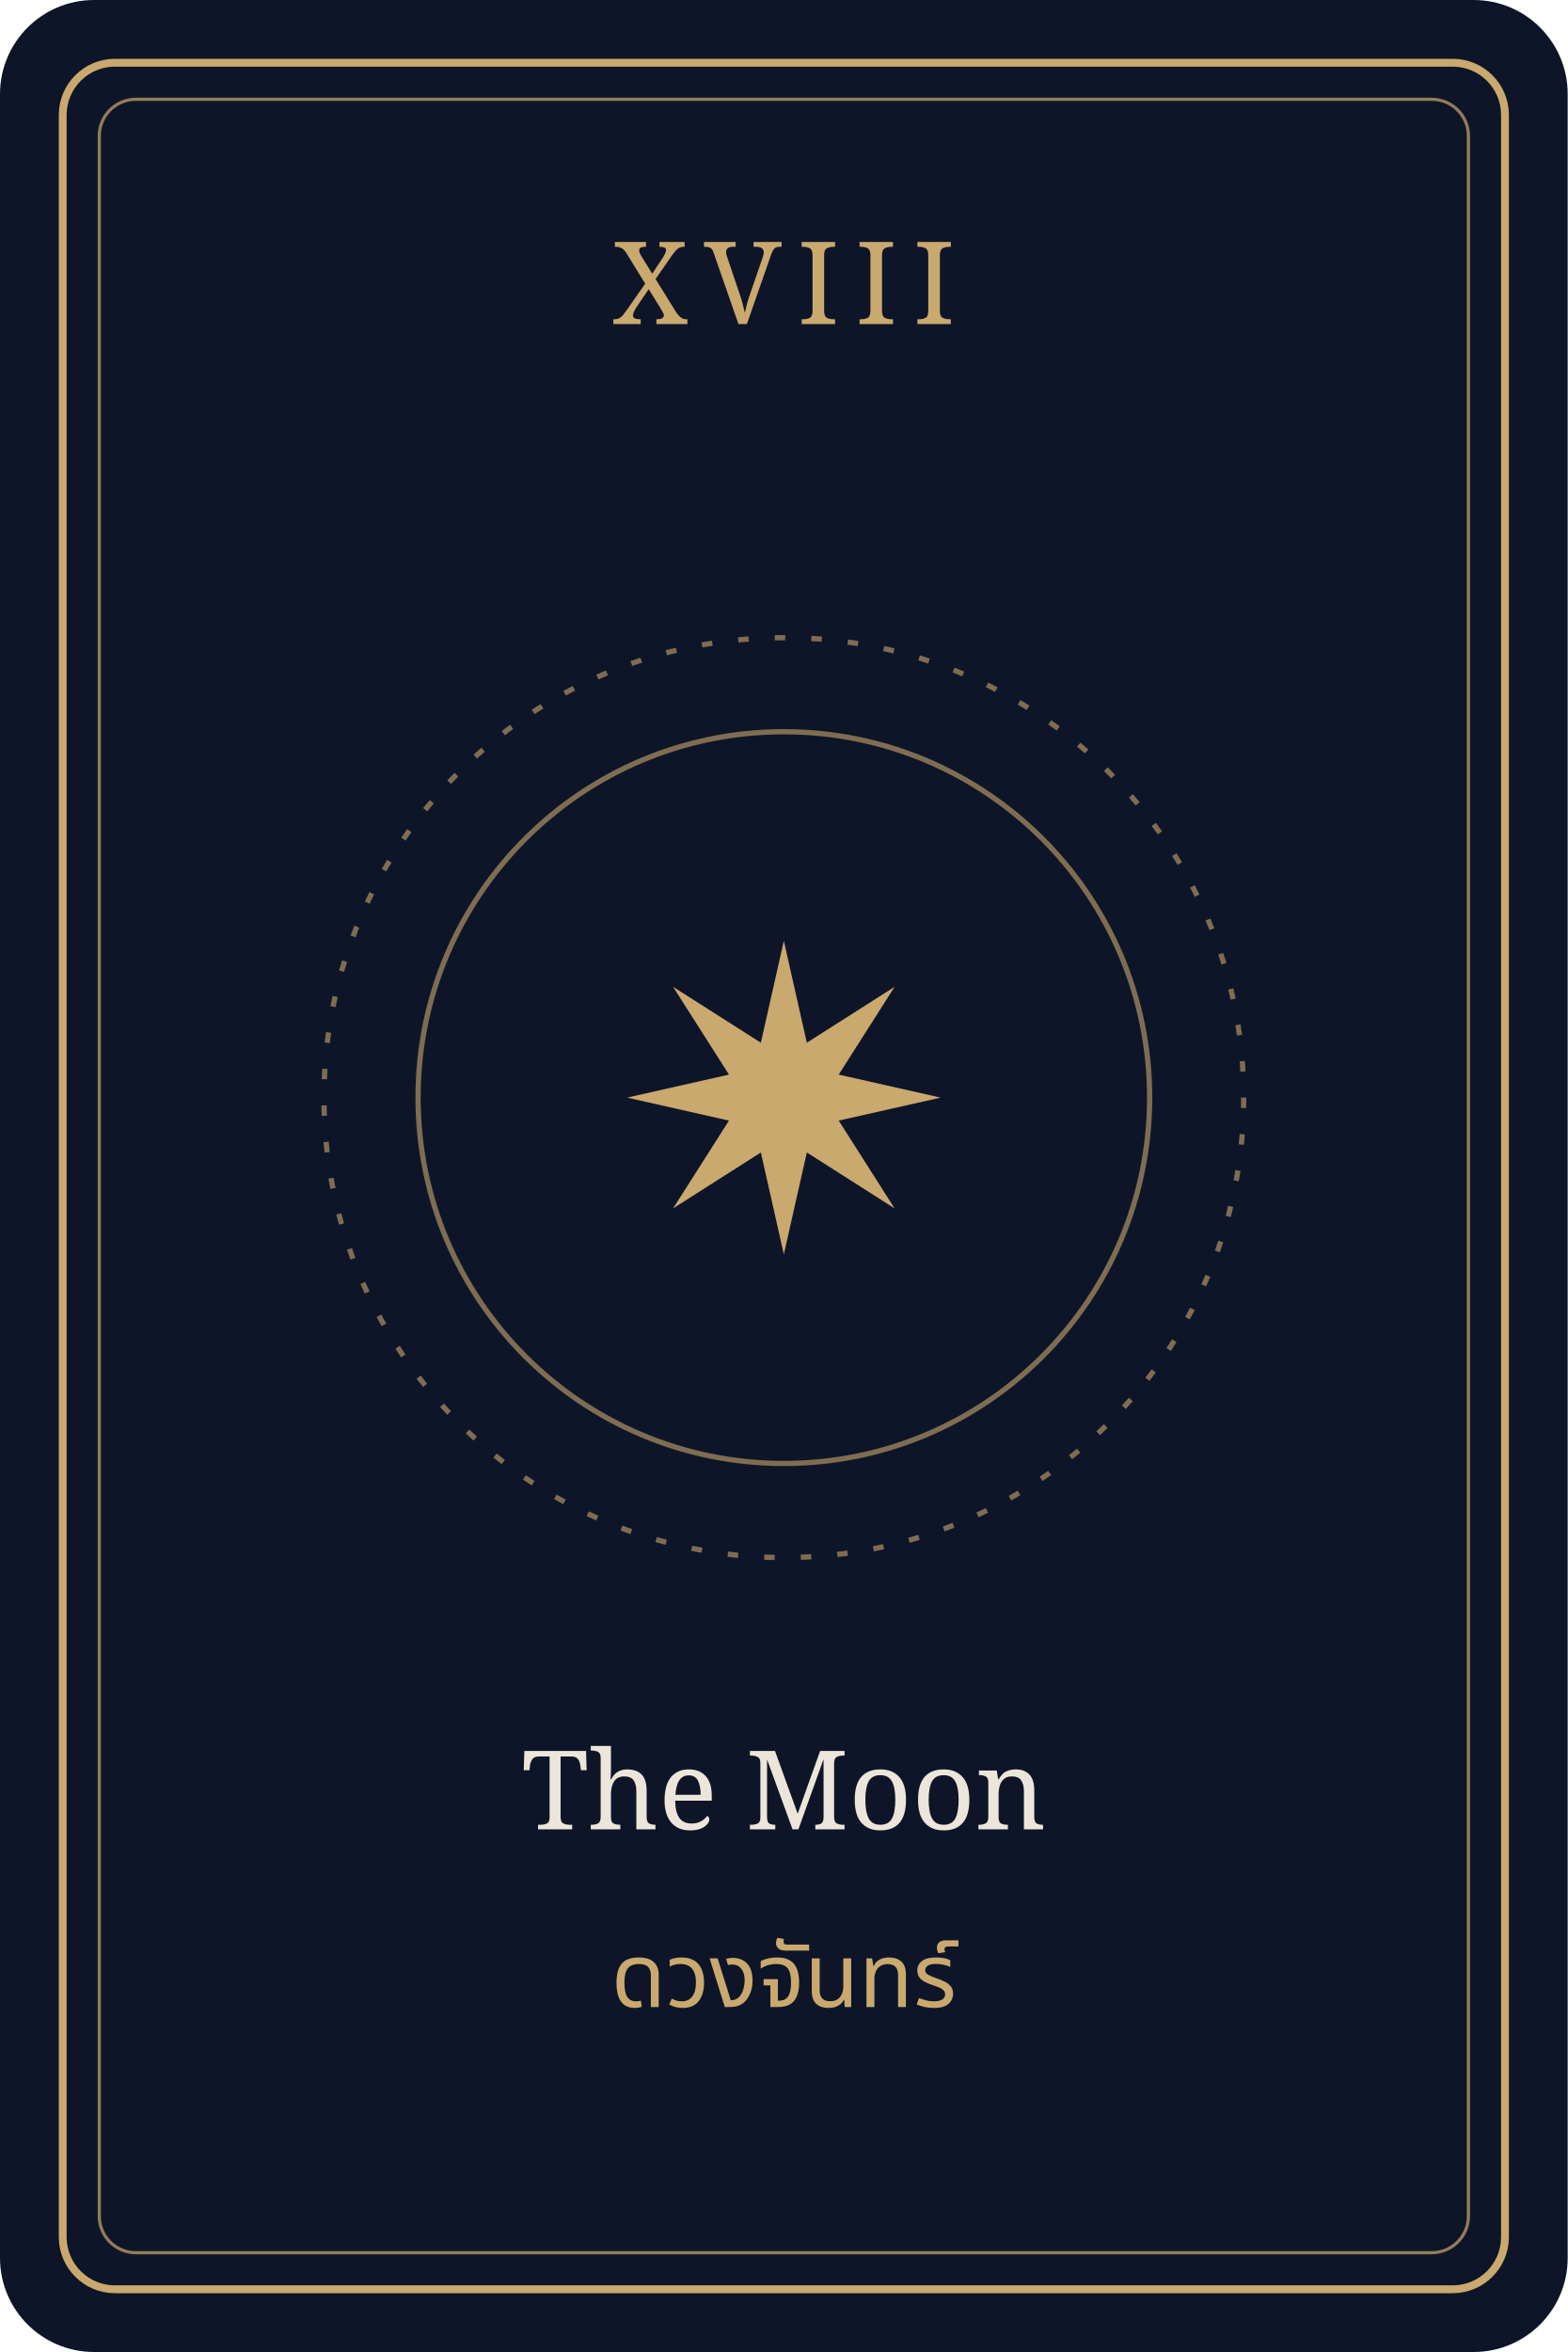
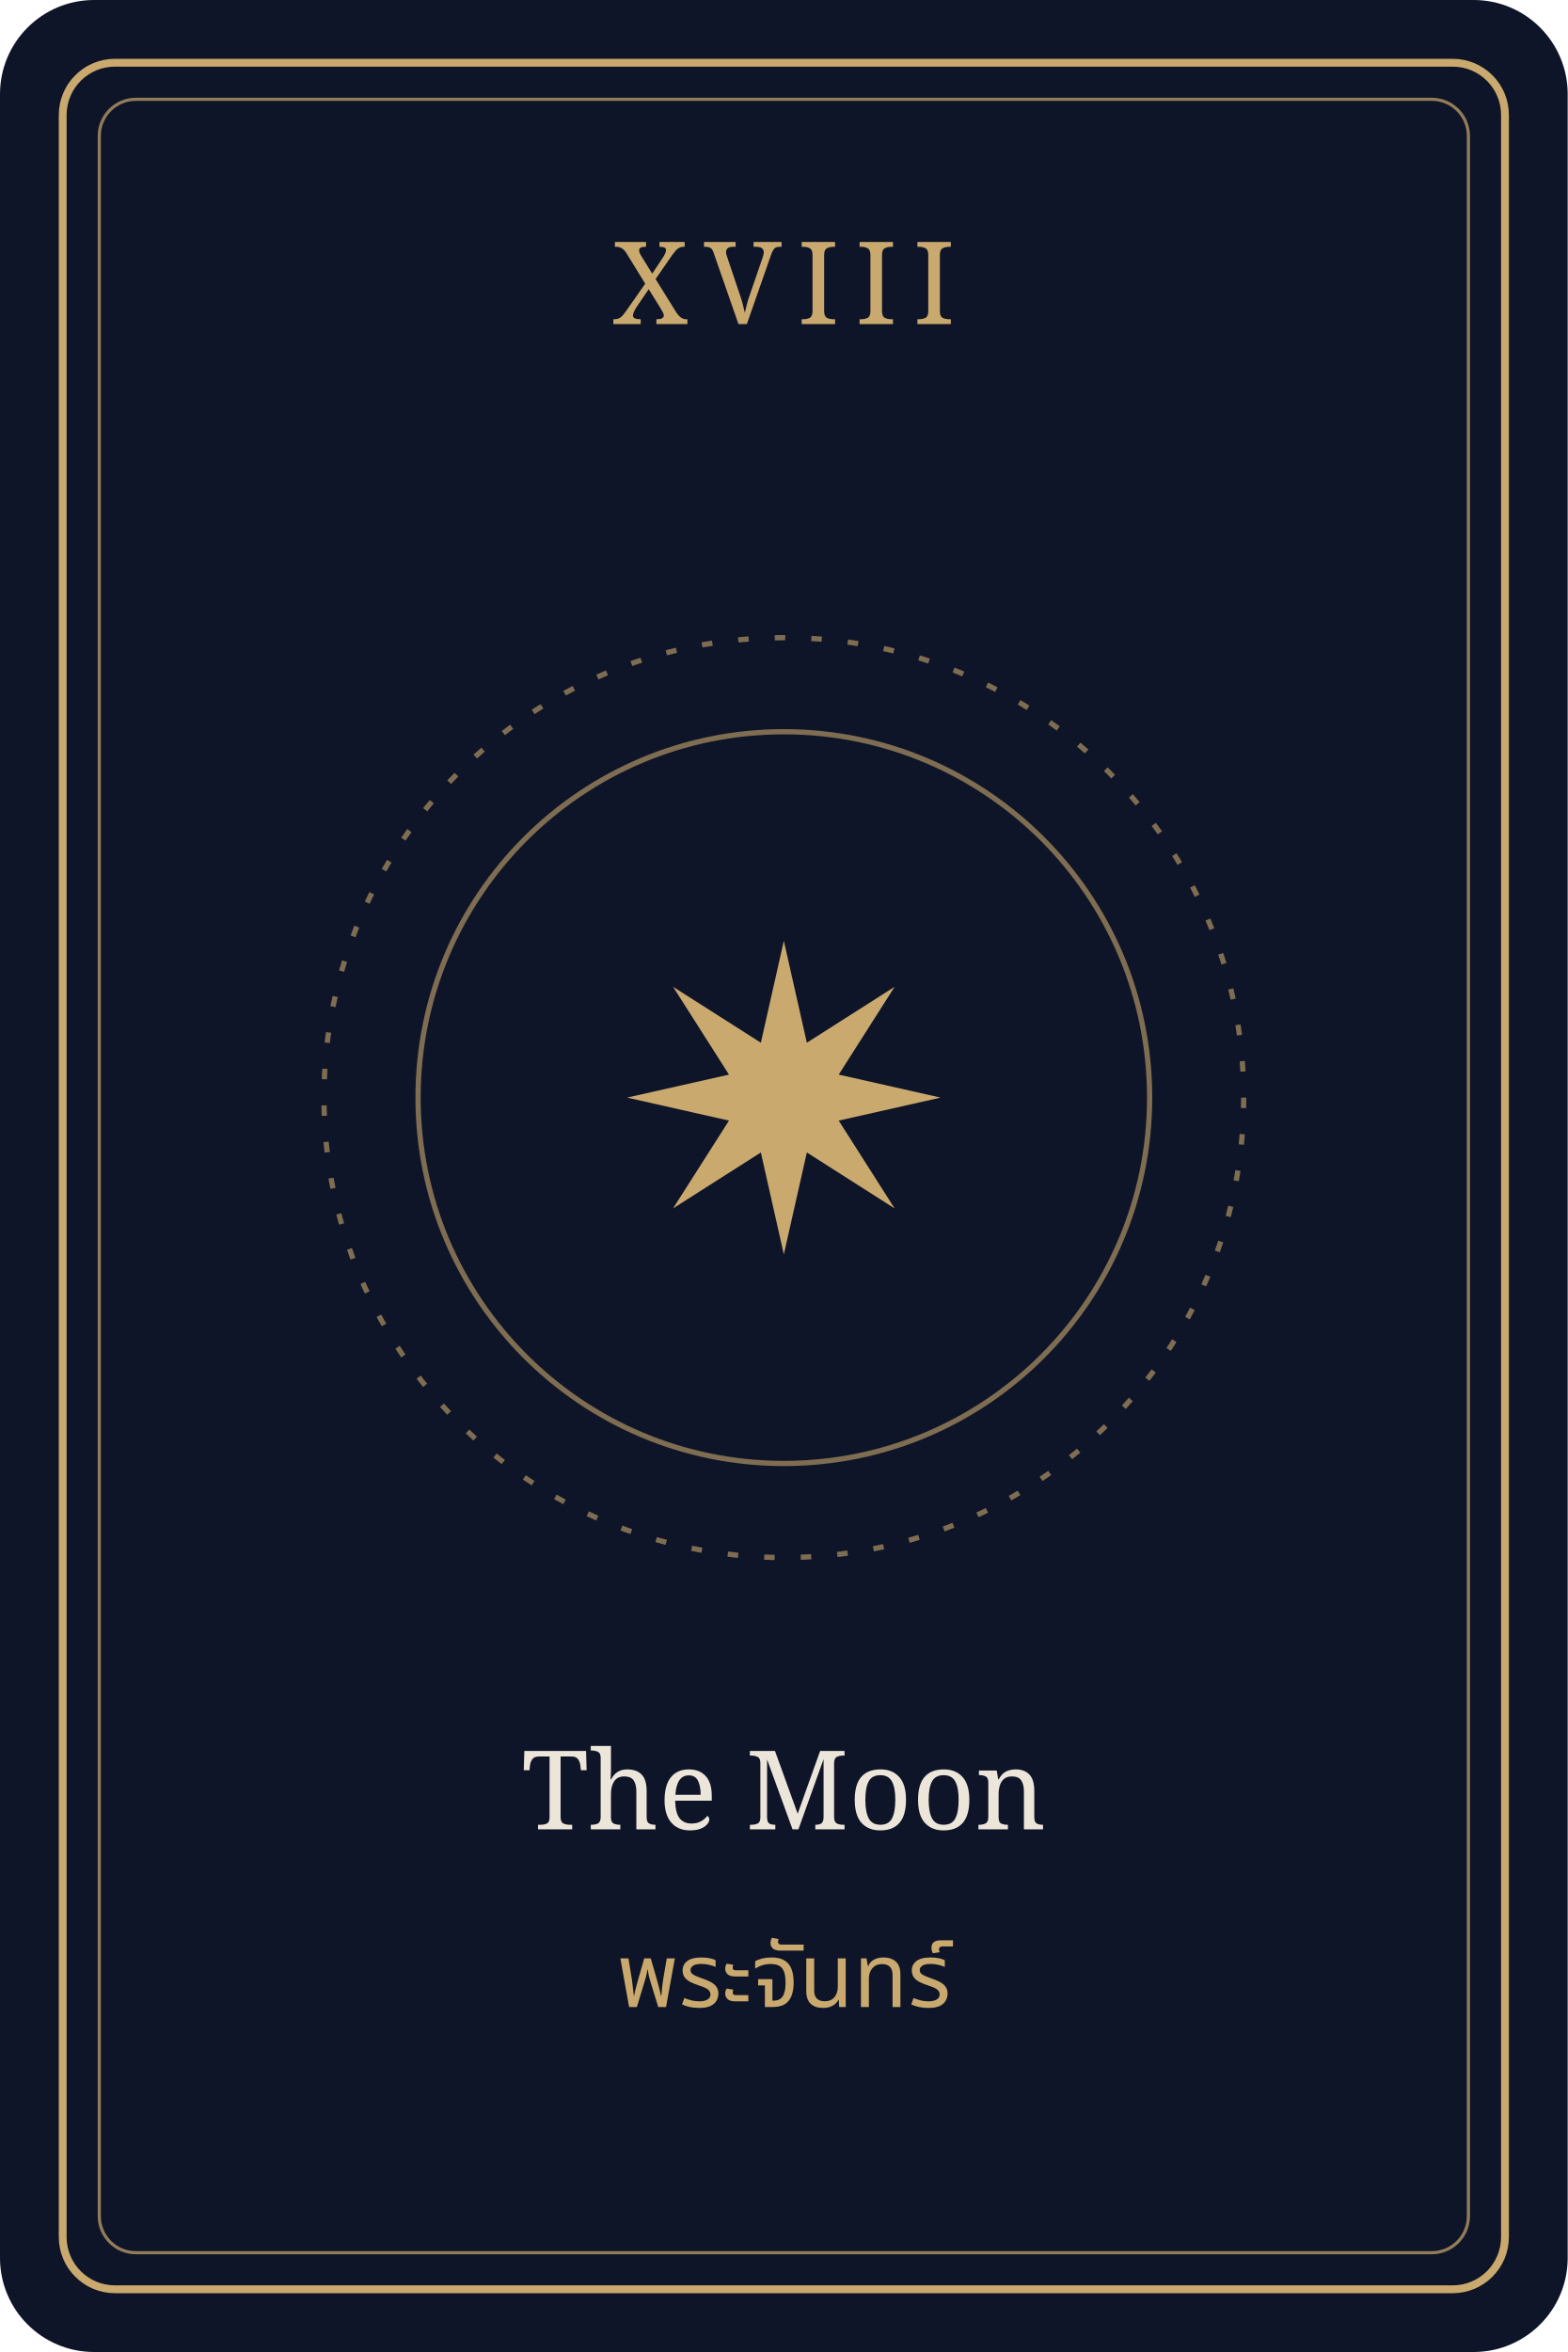
<svg xmlns="http://www.w3.org/2000/svg" viewBox="0 0 300 450">
  <rect width="300" height="450" rx="18" fill="#0f1528" />
  <rect x="12" y="12" width="276" height="426" rx="10" fill="none" stroke="#c9a96e" stroke-width="1.5" />
  <rect x="19" y="19" width="262" height="412" rx="7" fill="none" stroke="#c9a96e" stroke-width=".6" opacity=".7" />
  <text x="150" y="62" text-anchor="middle" fill="#c9a96e" font-family="Georgia,serif" font-size="22" letter-spacing="3">XVIII</text>
  <g fill="none" stroke="#c9a96e" stroke-width="1" opacity=".6">
    <circle cx="150" cy="210" r="70" />
    <circle cx="150" cy="210" r="88" stroke-dasharray="2 5" />
  </g>
  <g fill="#c9a96e">
    <polygon points="150.0,180.0 154.4,199.5 171.2,188.8 160.5,205.6 180.0,210.0 160.5,214.4 171.2,231.2 154.4,220.5 150.0,240.0 145.6,220.5 128.8,231.2 139.5,214.4 120.0,210.0 139.5,205.6 128.8,188.8 145.6,199.5" />
  </g>
  <text x="150" y="350" text-anchor="middle" fill="#ece6da" font-family="Georgia,serif" font-size="21">The Moon</text>
-   <text x="150" y="384" text-anchor="middle" fill="#c9a96e" font-family="'Noto Sans Thai','IBM Plex Sans Thai',sans-serif" font-size="17">ดวงจันทร์</text>
+   <text x="150" y="384" text-anchor="middle" fill="#c9a96e" font-family="'Noto Sans Thai','IBM Plex Sans Thai',sans-serif" font-size="17">พระจันทร์</text>
</svg>
